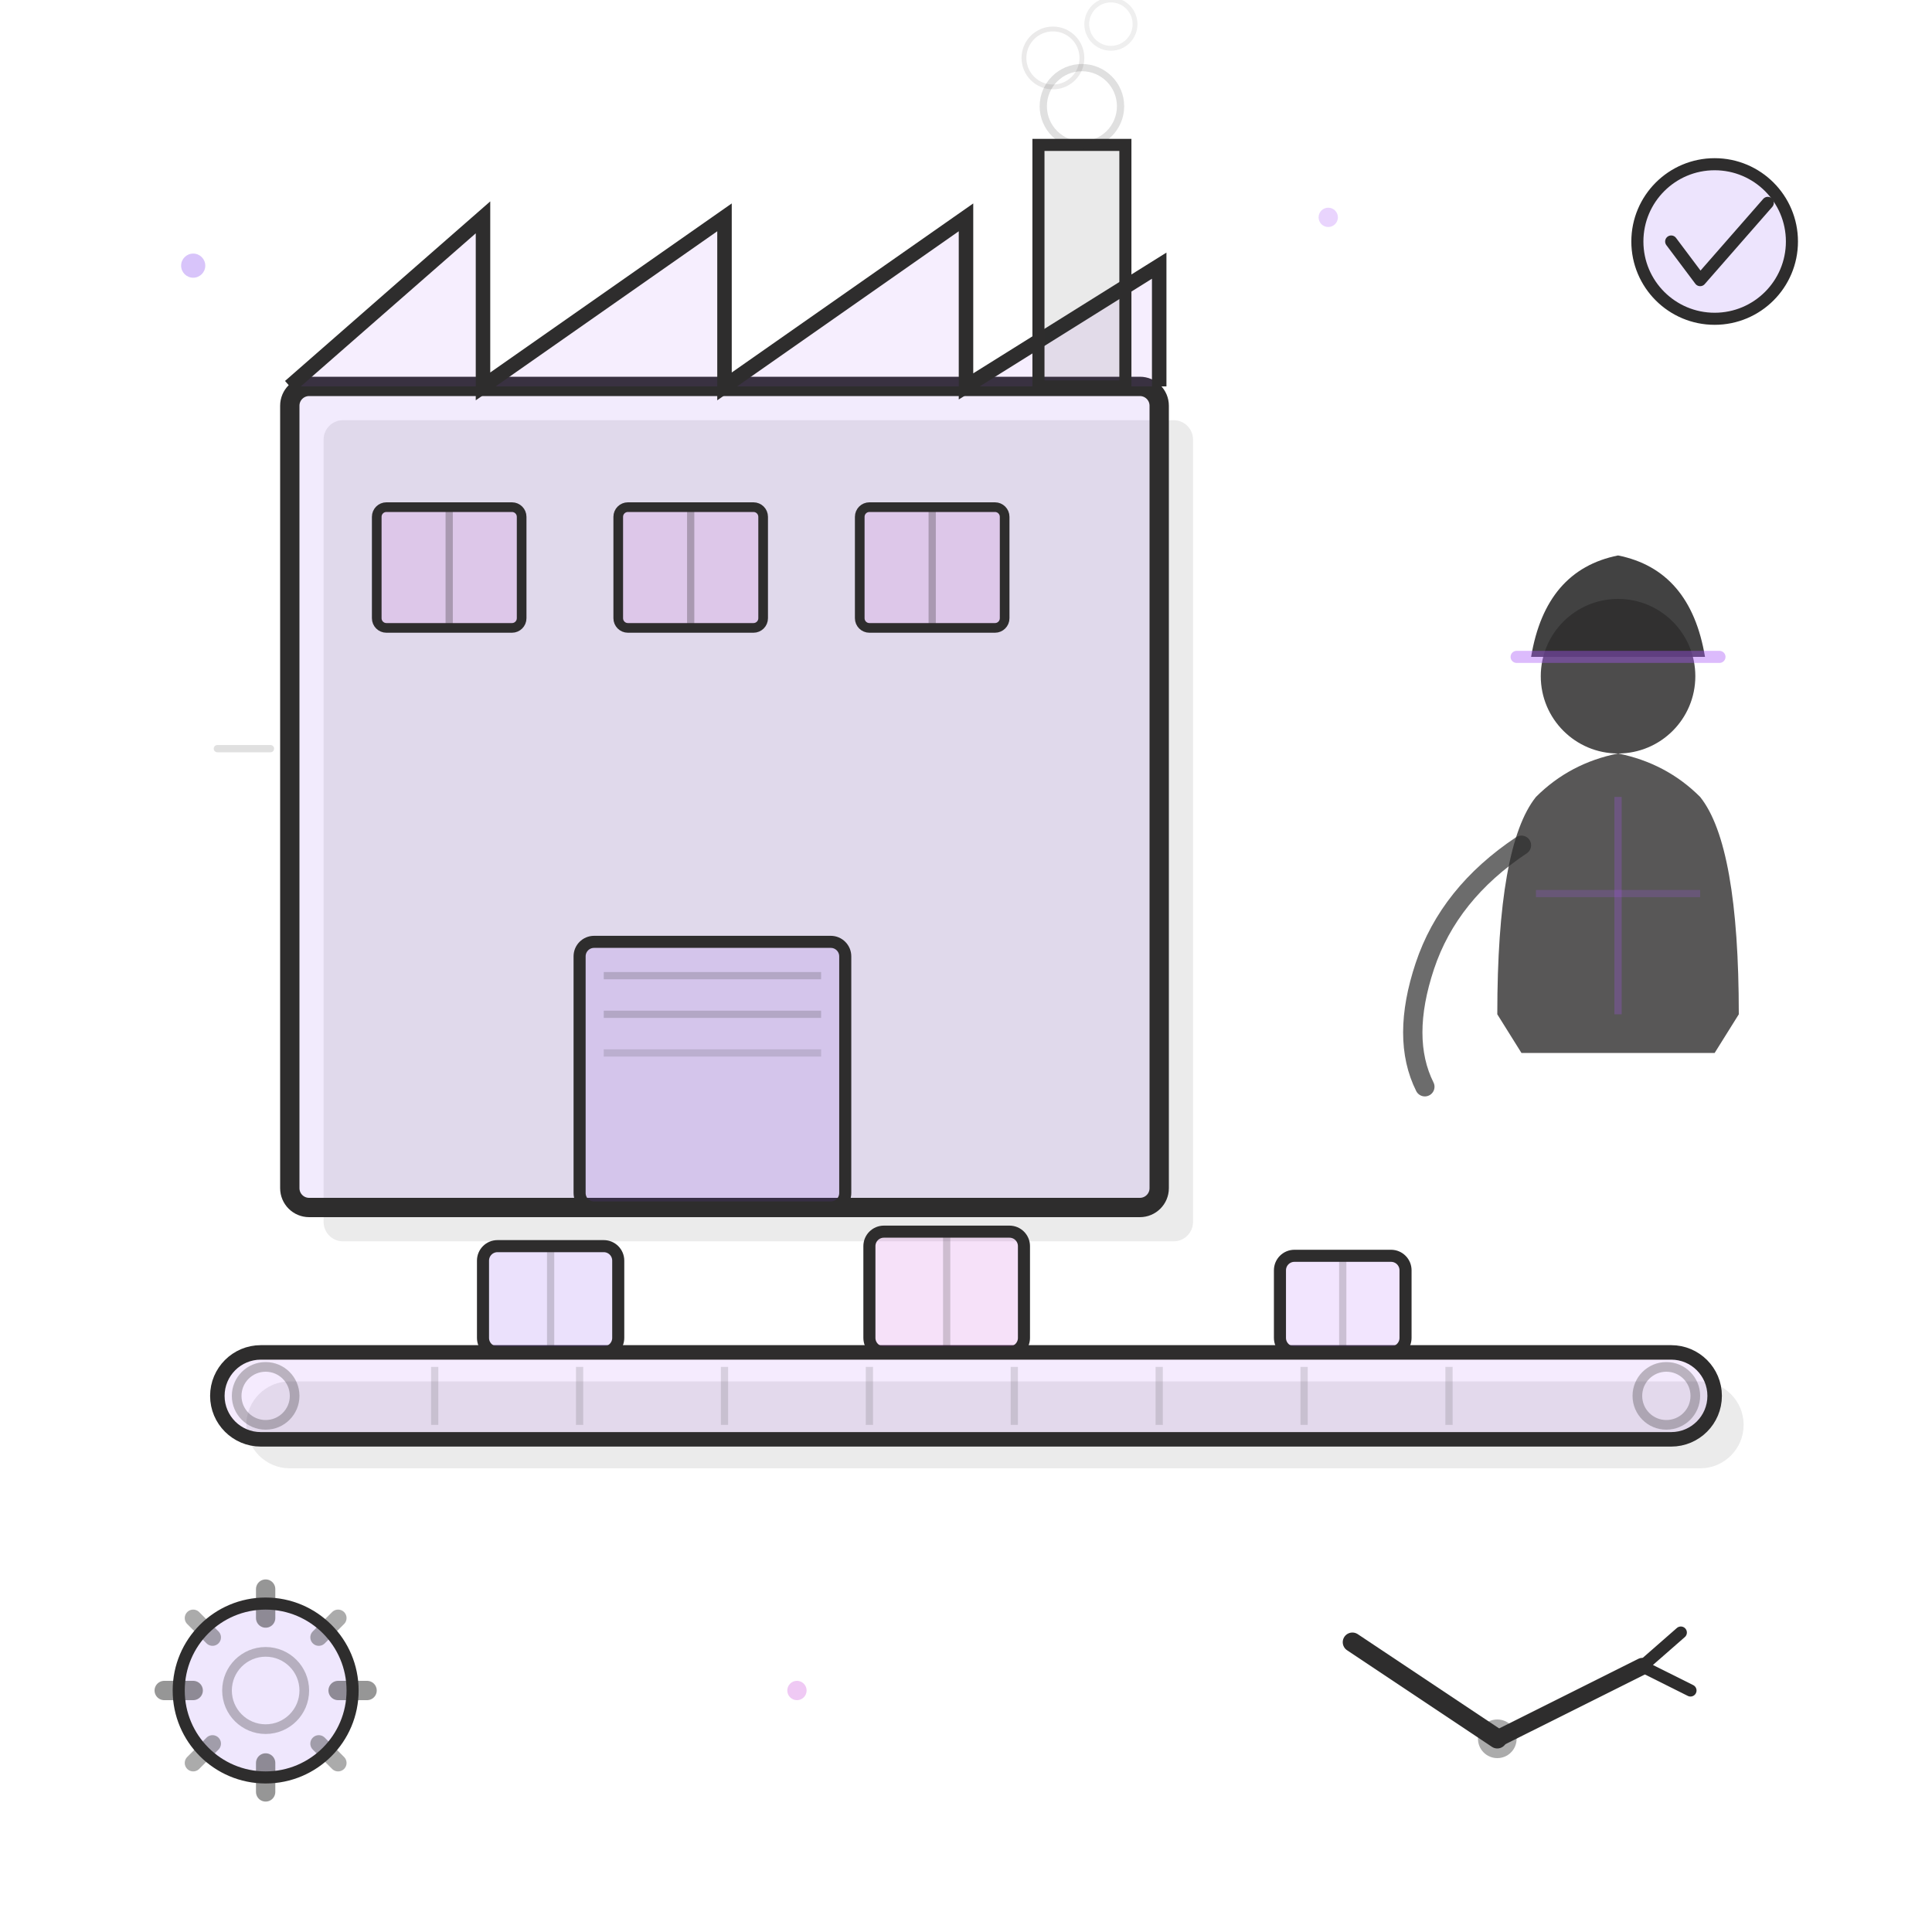
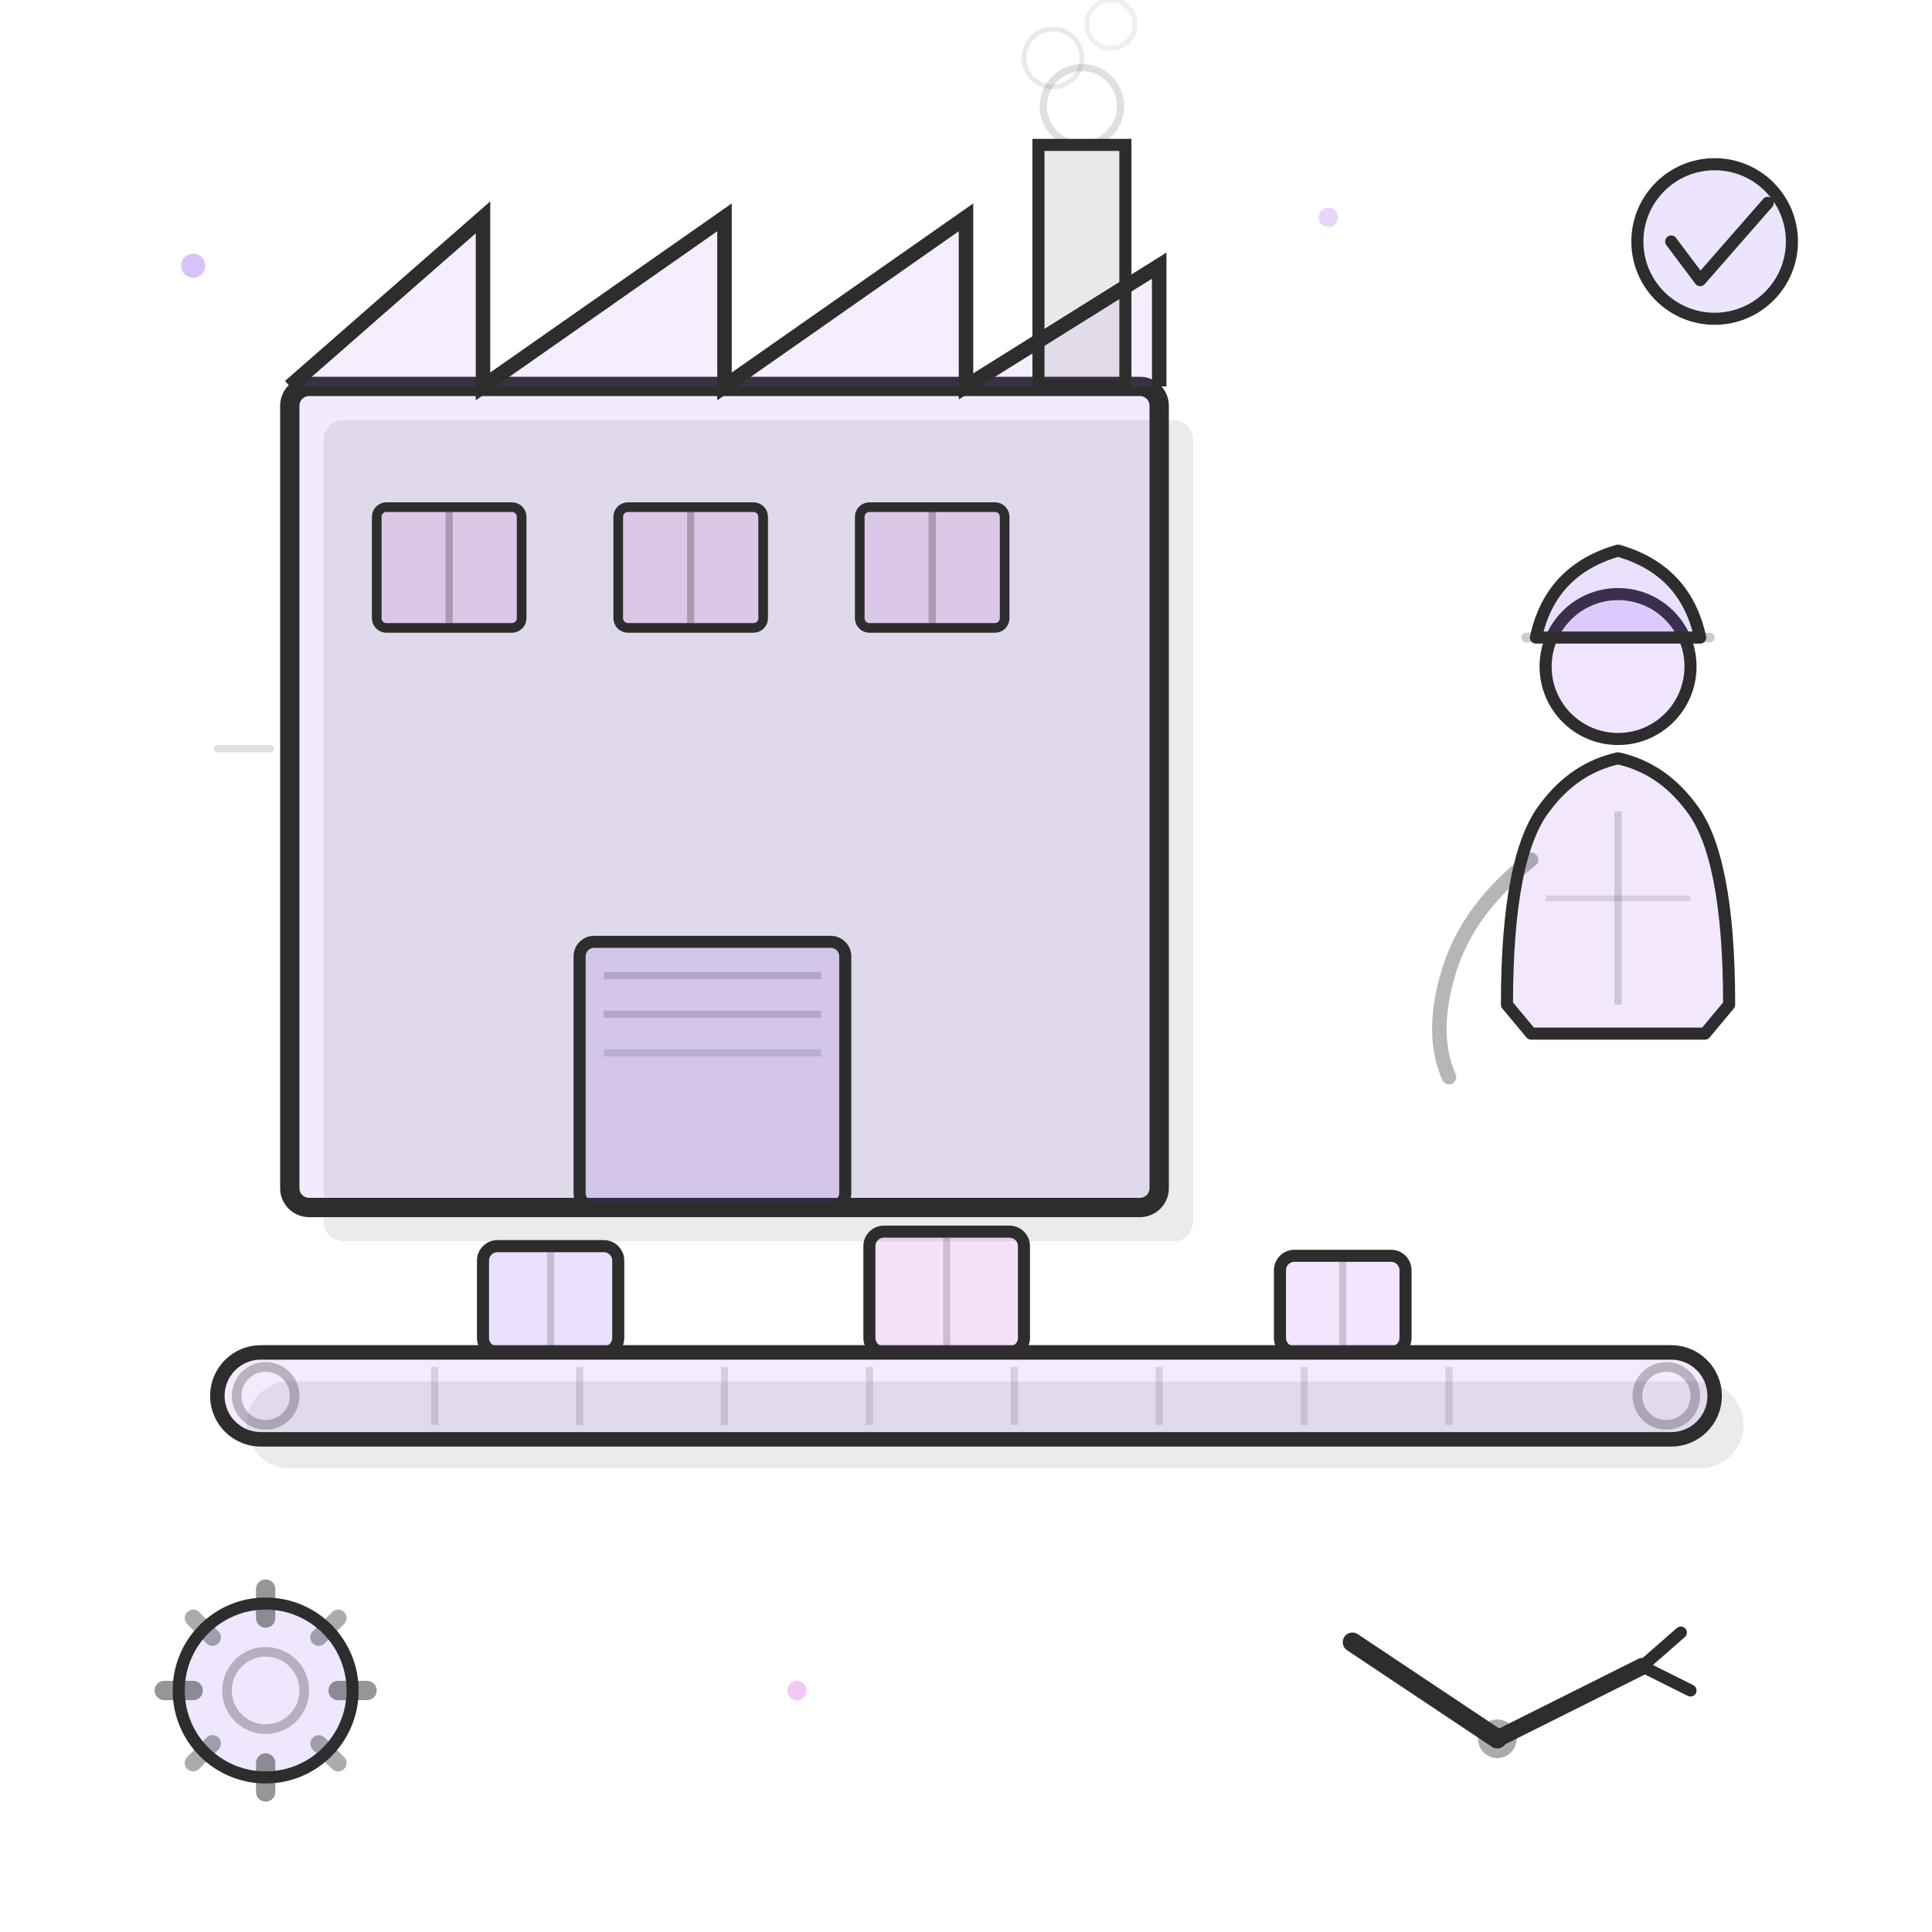
<svg xmlns="http://www.w3.org/2000/svg" viewBox="0 0 400 400" fill="none">
  <rect x="63" y="83" width="180" height="170" rx="4" fill="#000" opacity="0.08" transform="translate(4,4)" />
  <rect x="60" y="80" width="180" height="170" rx="4" stroke="#2E2D2D" stroke-width="4" fill="#7C3AED" fill-opacity="0.10" />
  <path d="M60 80 L100 45 L100 80 L150 45 L150 80 L200 45 L200 80 L240 55 L240 80" stroke="#2E2D2D" stroke-width="3" fill="#A855F7" fill-opacity="0.10" />
  <rect x="78" y="105" width="30" height="25" rx="2" stroke="#2E2D2D" stroke-width="2" fill="#C026D3" fill-opacity="0.10" />
  <line x1="93" y1="105" x2="93" y2="130" stroke="#2E2D2D" stroke-width="1.5" opacity="0.3" />
  <rect x="128" y="105" width="30" height="25" rx="2" stroke="#2E2D2D" stroke-width="2" fill="#C026D3" fill-opacity="0.10" />
  <line x1="143" y1="105" x2="143" y2="130" stroke="#2E2D2D" stroke-width="1.5" opacity="0.3" />
  <rect x="178" y="105" width="30" height="25" rx="2" stroke="#2E2D2D" stroke-width="2" fill="#C026D3" fill-opacity="0.10" />
  <line x1="193" y1="105" x2="193" y2="130" stroke="#2E2D2D" stroke-width="1.5" opacity="0.3" />
  <rect x="215" y="30" width="18" height="50" stroke="#2E2D2D" stroke-width="2.5" fill="#2E2D2D" fill-opacity="0.1" />
  <circle cx="224" cy="22" r="8" stroke="#2E2D2D" stroke-width="1.5" fill="none" opacity="0.15" />
  <circle cx="218" cy="12" r="6" stroke="#2E2D2D" stroke-width="1" fill="none" opacity="0.1" />
  <circle cx="230" cy="5" r="5" stroke="#2E2D2D" stroke-width="1" fill="none" opacity="0.08" />
  <rect x="120" y="195" width="55" height="55" rx="3" stroke="#2E2D2D" stroke-width="2.5" fill="#7C3AED" fill-opacity="0.12" />
  <line x1="125" y1="202" x2="170" y2="202" stroke="#2E2D2D" stroke-width="1.5" opacity="0.2" />
  <line x1="125" y1="210" x2="170" y2="210" stroke="#2E2D2D" stroke-width="1.5" opacity="0.2" />
  <line x1="125" y1="218" x2="170" y2="218" stroke="#2E2D2D" stroke-width="1.5" opacity="0.15" />
  <rect x="48" y="283" width="310" height="18" rx="9" fill="#000" opacity="0.08" transform="translate(3,3)" />
  <rect x="45" y="280" width="310" height="18" rx="9" stroke="#2E2D2D" stroke-width="3" fill="#A855F7" fill-opacity="0.12" />
  <circle cx="55" cy="289" r="6" stroke="#2E2D2D" stroke-width="2" fill="none" opacity="0.3" />
  <circle cx="345" cy="289" r="6" stroke="#2E2D2D" stroke-width="2" fill="none" opacity="0.3" />
  <line x1="90" y1="283" x2="90" y2="295" stroke="#2E2D2D" stroke-width="1.5" opacity="0.15" />
  <line x1="120" y1="283" x2="120" y2="295" stroke="#2E2D2D" stroke-width="1.5" opacity="0.15" />
  <line x1="150" y1="283" x2="150" y2="295" stroke="#2E2D2D" stroke-width="1.5" opacity="0.15" />
  <line x1="180" y1="283" x2="180" y2="295" stroke="#2E2D2D" stroke-width="1.5" opacity="0.15" />
  <line x1="210" y1="283" x2="210" y2="295" stroke="#2E2D2D" stroke-width="1.5" opacity="0.15" />
  <line x1="240" y1="283" x2="240" y2="295" stroke="#2E2D2D" stroke-width="1.5" opacity="0.15" />
  <line x1="270" y1="283" x2="270" y2="295" stroke="#2E2D2D" stroke-width="1.5" opacity="0.15" />
  <line x1="300" y1="283" x2="300" y2="295" stroke="#2E2D2D" stroke-width="1.5" opacity="0.15" />
  <rect x="100" y="258" width="28" height="22" rx="3" stroke="#2E2D2D" stroke-width="2.5" fill="#7C3AED" fill-opacity="0.15" />
  <line x1="114" y1="258" x2="114" y2="280" stroke="#2E2D2D" stroke-width="1.5" opacity="0.2" />
  <rect x="180" y="255" width="32" height="25" rx="3" stroke="#2E2D2D" stroke-width="2.5" fill="#C026D3" fill-opacity="0.14" />
  <line x1="196" y1="255" x2="196" y2="280" stroke="#2E2D2D" stroke-width="1.5" opacity="0.2" />
  <rect x="265" y="260" width="26" height="20" rx="3" stroke="#2E2D2D" stroke-width="2.5" fill="#A855F7" fill-opacity="0.15" />
  <line x1="278" y1="260" x2="278" y2="280" stroke="#2E2D2D" stroke-width="1.5" opacity="0.2" />
-   <circle cx="335" cy="140" r="16" fill="#2E2D2D" opacity="0.85" />
-   <path d="M317 136 Q320 118 335 115 Q350 118 353 136 Z" fill="#2E2D2D" opacity="0.9" />
-   <line x1="314" y1="136" x2="356" y2="136" stroke="#A855F7" stroke-width="2.5" stroke-linecap="round" opacity="0.4" />
-   <path d="M310 210 Q310 175 318 165 Q325 158 335 156 Q345 158 352 165 Q360 175 360 210 L355 218 L315 218 Z" fill="#2E2D2D" opacity="0.8" />
-   <line x1="335" y1="165" x2="335" y2="210" stroke="#A855F7" stroke-width="1.5" opacity="0.25" />
-   <line x1="318" y1="185" x2="352" y2="185" stroke="#A855F7" stroke-width="1.5" opacity="0.2" />
-   <path d="M315 175 Q300 185 295 200 Q290 215 295 225" stroke="#2E2D2D" stroke-width="4" fill="none" stroke-linecap="round" opacity="0.7" />
+   <circle cx="335" cy="138" r="15" stroke="#2E2D2D" stroke-width="2.5" fill="#A855F7" fill-opacity="0.16" />
+   <path d="M318 132 Q321 118 335 114 Q349 118 352 132 Z" stroke="#2E2D2D" stroke-width="2.5" fill="#7C3AED" fill-opacity="0.16" stroke-linejoin="round" />
+   <line x1="316" y1="132" x2="354" y2="132" stroke="#2E2D2D" stroke-width="2" stroke-linecap="round" opacity="0.25" />
+   <path d="M312 208 Q312 177 320 167 Q326 159 335 157 Q344 159 350 167 Q358 177 358 208 L353 214 L317 214 Z" stroke="#2E2D2D" stroke-width="2.5" fill="#A855F7" fill-opacity="0.14" stroke-linejoin="round" />
+   <line x1="335" y1="168" x2="335" y2="208" stroke="#2E2D2D" stroke-width="1.5" opacity="0.18" />
+   <line x1="320" y1="186" x2="350" y2="186" stroke="#2E2D2D" stroke-width="1.2" opacity="0.14" />
+   <path d="M317 178 Q304 188 300 201 Q296 214 300 223" stroke="#2E2D2D" stroke-width="3" fill="none" stroke-linecap="round" opacity="0.35" />
  <circle cx="55" cy="350" r="18" stroke="#2E2D2D" stroke-width="2.5" fill="#7C3AED" fill-opacity="0.12" />
  <circle cx="55" cy="350" r="8" stroke="#2E2D2D" stroke-width="2" fill="none" opacity="0.3" />
  <line x1="55" y1="329" x2="55" y2="335" stroke="#2E2D2D" stroke-width="4" stroke-linecap="round" opacity="0.5" />
  <line x1="55" y1="365" x2="55" y2="371" stroke="#2E2D2D" stroke-width="4" stroke-linecap="round" opacity="0.5" />
  <line x1="34" y1="350" x2="40" y2="350" stroke="#2E2D2D" stroke-width="4" stroke-linecap="round" opacity="0.5" />
  <line x1="70" y1="350" x2="76" y2="350" stroke="#2E2D2D" stroke-width="4" stroke-linecap="round" opacity="0.5" />
  <line x1="40" y1="335" x2="44" y2="339" stroke="#2E2D2D" stroke-width="3.5" stroke-linecap="round" opacity="0.4" />
  <line x1="66" y1="361" x2="70" y2="365" stroke="#2E2D2D" stroke-width="3.5" stroke-linecap="round" opacity="0.4" />
  <line x1="40" y1="365" x2="44" y2="361" stroke="#2E2D2D" stroke-width="3.5" stroke-linecap="round" opacity="0.4" />
  <line x1="66" y1="339" x2="70" y2="335" stroke="#2E2D2D" stroke-width="3.5" stroke-linecap="round" opacity="0.4" />
  <line x1="280" y1="340" x2="310" y2="360" stroke="#2E2D2D" stroke-width="4" stroke-linecap="round" />
  <line x1="310" y1="360" x2="340" y2="345" stroke="#2E2D2D" stroke-width="3.5" stroke-linecap="round" />
  <circle cx="310" cy="360" r="4" fill="#2E2D2D" opacity="0.4" />
  <path d="M340 345 L348 338 M340 345 L350 350" stroke="#2E2D2D" stroke-width="2.5" stroke-linecap="round" />
  <circle cx="355" cy="50" r="16" stroke="#2E2D2D" stroke-width="2.5" fill="#7C3AED" fill-opacity="0.14" />
  <polyline points="346,50 352,58 366,42" stroke="#2E2D2D" stroke-width="2.5" fill="none" stroke-linecap="round" stroke-linejoin="round" />
  <circle cx="40" cy="55" r="2.5" fill="#7C3AED" opacity="0.3" />
  <circle cx="275" cy="45" r="2" fill="#A855F7" opacity="0.25" />
  <circle cx="165" cy="350" r="2" fill="#C026D3" opacity="0.25" />
  <line x1="45" y1="155" x2="56" y2="155" stroke="#2E2D2D" stroke-width="1.5" stroke-linecap="round" opacity="0.15" />
</svg>
